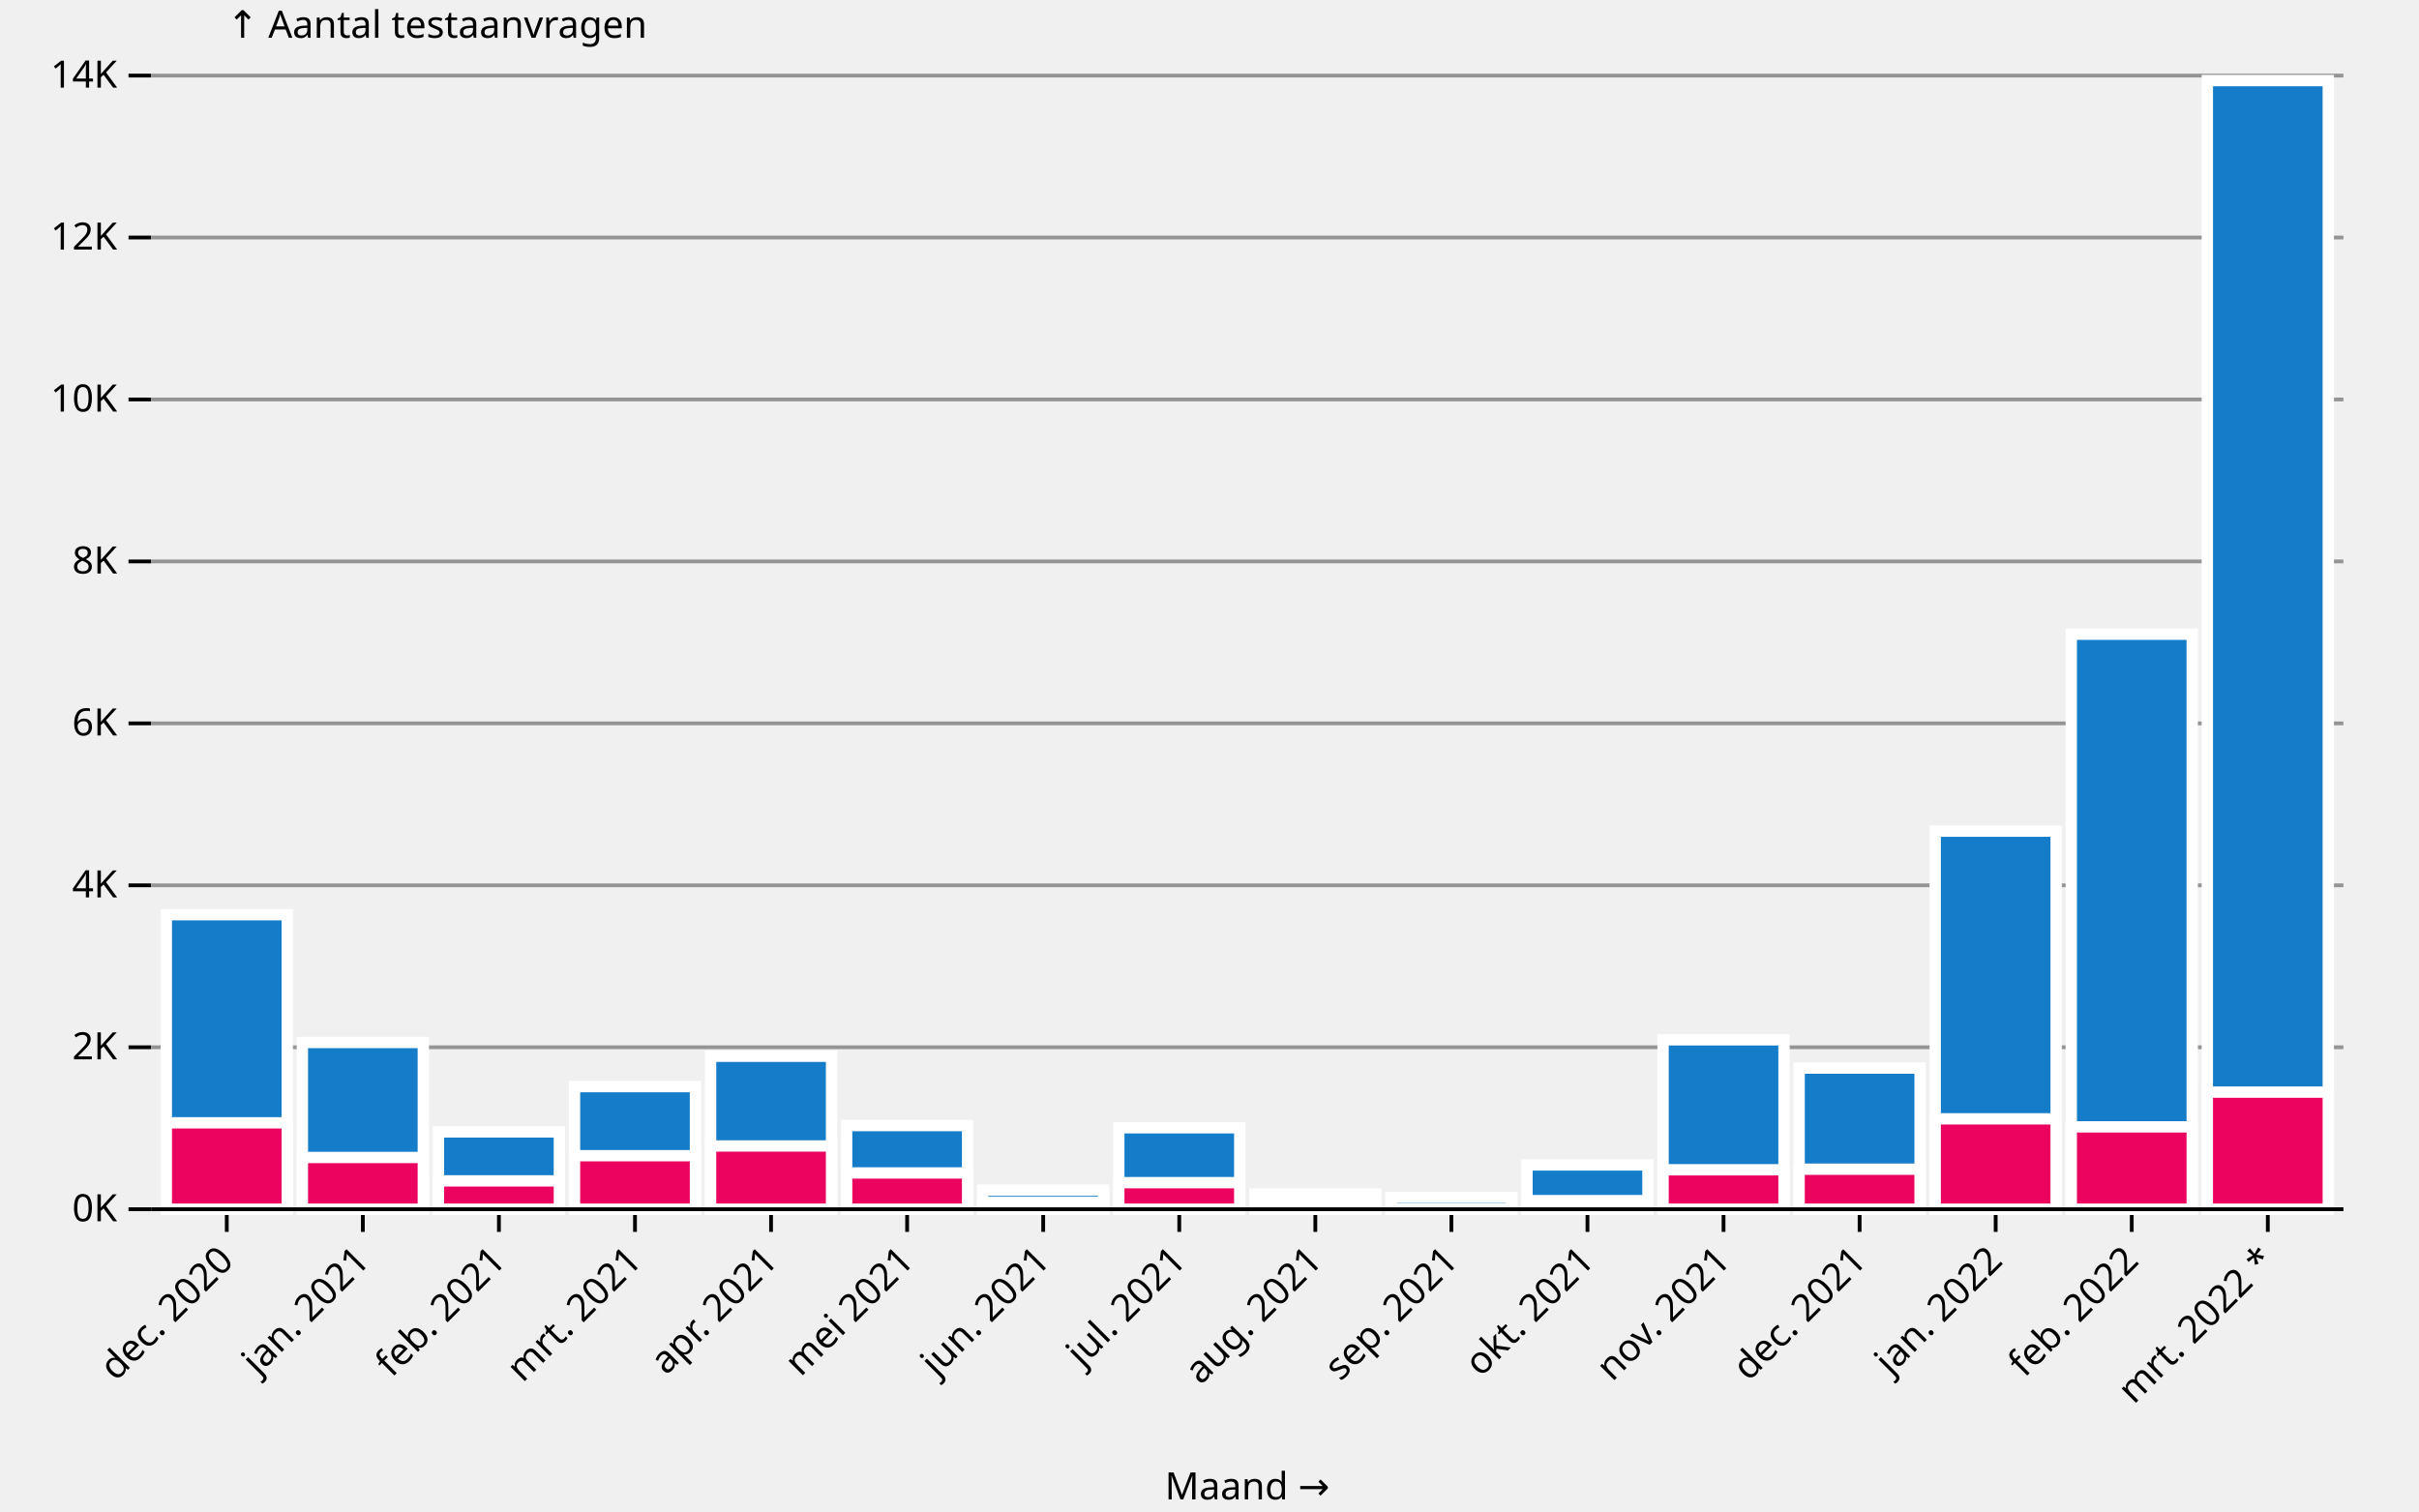
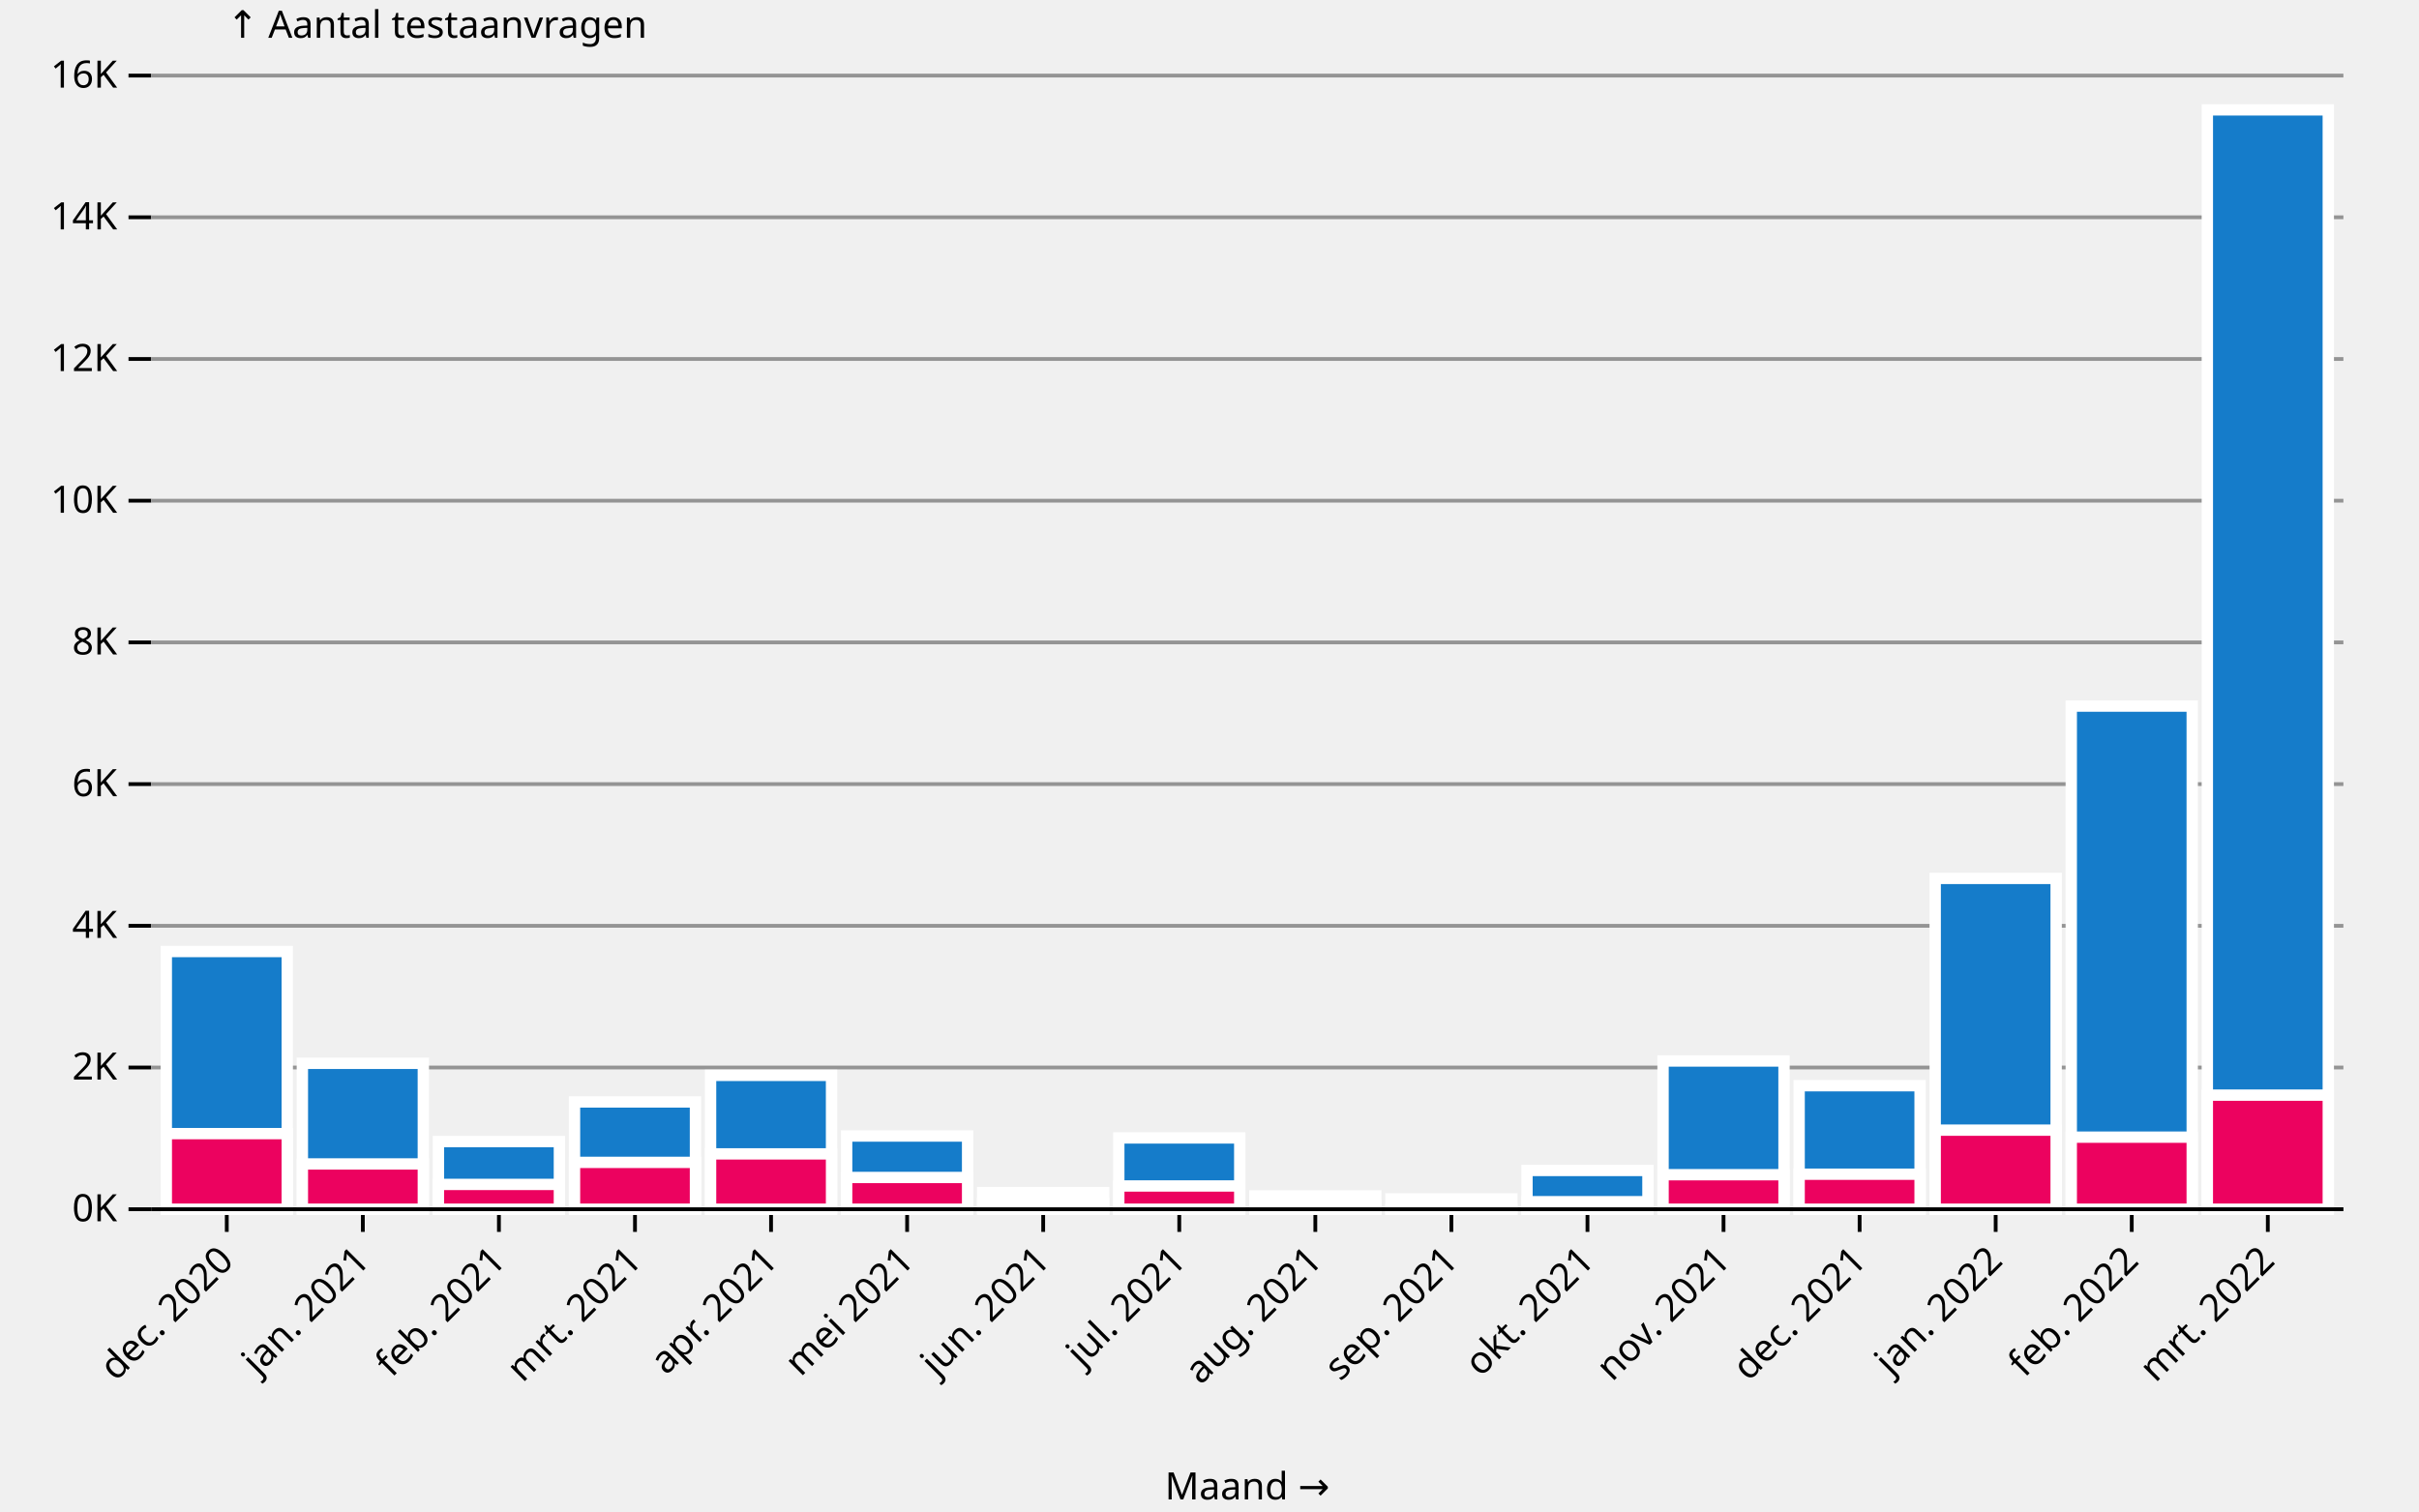
<svg xmlns="http://www.w3.org/2000/svg" class="plot-9e1b856ca2f26" fill="currentColor" font-family="system-ui, sans-serif" font-size="10" text-anchor="middle" width="640" height="400" viewBox="0 0 640 400">
  <style>
        line[stroke-opacity] {
            stroke-opacity: 1;
            stroke: #949494;
        }
</style>
  <style>
-         .plot-a37ba2e5f0785 {
+         .plot-b1a111019581d {
          display: block;
          background: white;
          height: auto;
          height: intrinsic;
          max-width: 100%;
        }
-         .plot-a37ba2e5f0785 text,
-         .plot-a37ba2e5f0785 tspan {
+         .plot-b1a111019581d text,
+         .plot-b1a111019581d tspan {
          white-space: pre;
        }
      </style>
  <g aria-label="y-axis" aria-description="↑ Aantal testaanvragen" transform="translate(40,0)" fill="none" text-anchor="end" font-variant="tabular-nums">
    <g class="tick" opacity="1" transform="translate(0,320)">
      <line stroke="currentColor" x2="-6" />
      <line stroke="currentColor" x2="580" stroke-opacity="0.1" />
      <text fill="currentColor" x="-9" dy="0.32em">0K</text>
    </g>
-     <g class="tick" opacity="1" transform="translate(0,277.1429)">
+     <g class="tick" opacity="1" transform="translate(0,282.5)">
      <line stroke="currentColor" x2="-6" />
      <line stroke="currentColor" x2="580" stroke-opacity="0.1" />
      <text fill="currentColor" x="-9" dy="0.32em">2K</text>
    </g>
-     <g class="tick" opacity="1" transform="translate(0,234.2857)">
+     <g class="tick" opacity="1" transform="translate(0,245)">
      <line stroke="currentColor" x2="-6" />
      <line stroke="currentColor" x2="580" stroke-opacity="0.1" />
      <text fill="currentColor" x="-9" dy="0.32em">4K</text>
    </g>
-     <g class="tick" opacity="1" transform="translate(0,191.4286)">
+     <g class="tick" opacity="1" transform="translate(0,207.5)">
      <line stroke="currentColor" x2="-6" />
      <line stroke="currentColor" x2="580" stroke-opacity="0.1" />
      <text fill="currentColor" x="-9" dy="0.32em">6K</text>
    </g>
-     <g class="tick" opacity="1" transform="translate(0,148.5714)">
+     <g class="tick" opacity="1" transform="translate(0,170)">
      <line stroke="currentColor" x2="-6" />
      <line stroke="currentColor" x2="580" stroke-opacity="0.1" />
      <text fill="currentColor" x="-9" dy="0.32em">8K</text>
    </g>
-     <g class="tick" opacity="1" transform="translate(0,105.7143)">
+     <g class="tick" opacity="1" transform="translate(0,132.5)">
      <line stroke="currentColor" x2="-6" />
      <line stroke="currentColor" x2="580" stroke-opacity="0.1" />
      <text fill="currentColor" x="-9" dy="0.32em">10K</text>
    </g>
-     <g class="tick" opacity="1" transform="translate(0,62.85714)">
+     <g class="tick" opacity="1" transform="translate(0,95)">
      <line stroke="currentColor" x2="-6" />
      <line stroke="currentColor" x2="580" stroke-opacity="0.1" />
      <text fill="currentColor" x="-9" dy="0.32em">12K</text>
    </g>
+     <g class="tick" opacity="1" transform="translate(0,57.5)">
+       <line stroke="currentColor" x2="-6" />
+       <line stroke="currentColor" x2="580" stroke-opacity="0.1" />
+       <text fill="currentColor" x="-9" dy="0.32em">14K</text>
+     </g>
    <g class="tick" opacity="1" transform="translate(0,20)">
      <line stroke="currentColor" x2="-6" />
      <line stroke="currentColor" x2="580" stroke-opacity="0.1" />
-       <text fill="currentColor" x="-9" dy="0.32em">14K</text>
+       <text fill="currentColor" x="-9" dy="0.32em">16K</text>
    </g>
    <text fill="currentColor" transform="translate(20,20)" dy="-1em" text-anchor="start">↑ Aantal testaanvragen</text>
  </g>
  <g aria-label="x-axis" aria-description="Maand →" transform="translate(0,320)" fill="none" text-anchor="middle">
    <g class="tick" opacity="1" transform="translate(60,0)">
      <line stroke="currentColor" y2="6" />
      <text fill="currentColor" dy="0.32em" transform="translate(0, 11.82843) rotate(-45)" text-anchor="end">dec. 2020</text>
    </g>
    <g class="tick" opacity="1" transform="translate(96,0)">
      <line stroke="currentColor" y2="6" />
      <text fill="currentColor" dy="0.32em" transform="translate(0, 11.82843) rotate(-45)" text-anchor="end">jan. 2021</text>
    </g>
    <g class="tick" opacity="1" transform="translate(132,0)">
      <line stroke="currentColor" y2="6" />
      <text fill="currentColor" dy="0.32em" transform="translate(0, 11.82843) rotate(-45)" text-anchor="end">feb. 2021</text>
    </g>
    <g class="tick" opacity="1" transform="translate(168,0)">
      <line stroke="currentColor" y2="6" />
      <text fill="currentColor" dy="0.32em" transform="translate(0, 11.82843) rotate(-45)" text-anchor="end">mrt. 2021</text>
    </g>
    <g class="tick" opacity="1" transform="translate(204,0)">
      <line stroke="currentColor" y2="6" />
      <text fill="currentColor" dy="0.32em" transform="translate(0, 11.82843) rotate(-45)" text-anchor="end">apr. 2021</text>
    </g>
    <g class="tick" opacity="1" transform="translate(240,0)">
      <line stroke="currentColor" y2="6" />
      <text fill="currentColor" dy="0.32em" transform="translate(0, 11.82843) rotate(-45)" text-anchor="end">mei 2021</text>
    </g>
    <g class="tick" opacity="1" transform="translate(276,0)">
      <line stroke="currentColor" y2="6" />
      <text fill="currentColor" dy="0.32em" transform="translate(0, 11.82843) rotate(-45)" text-anchor="end">jun. 2021</text>
    </g>
    <g class="tick" opacity="1" transform="translate(312,0)">
      <line stroke="currentColor" y2="6" />
      <text fill="currentColor" dy="0.32em" transform="translate(0, 11.82843) rotate(-45)" text-anchor="end">jul. 2021</text>
    </g>
    <g class="tick" opacity="1" transform="translate(348,0)">
      <line stroke="currentColor" y2="6" />
      <text fill="currentColor" dy="0.32em" transform="translate(0, 11.82843) rotate(-45)" text-anchor="end">aug. 2021</text>
    </g>
    <g class="tick" opacity="1" transform="translate(384,0)">
      <line stroke="currentColor" y2="6" />
      <text fill="currentColor" dy="0.32em" transform="translate(0, 11.82843) rotate(-45)" text-anchor="end">sep. 2021</text>
    </g>
    <g class="tick" opacity="1" transform="translate(420,0)">
      <line stroke="currentColor" y2="6" />
      <text fill="currentColor" dy="0.32em" transform="translate(0, 11.82843) rotate(-45)" text-anchor="end">okt. 2021</text>
    </g>
    <g class="tick" opacity="1" transform="translate(456,0)">
      <line stroke="currentColor" y2="6" />
      <text fill="currentColor" dy="0.32em" transform="translate(0, 11.82843) rotate(-45)" text-anchor="end">nov. 2021</text>
    </g>
    <g class="tick" opacity="1" transform="translate(492,0)">
      <line stroke="currentColor" y2="6" />
      <text fill="currentColor" dy="0.32em" transform="translate(0, 11.82843) rotate(-45)" text-anchor="end">dec. 2021</text>
    </g>
    <g class="tick" opacity="1" transform="translate(528,0)">
      <line stroke="currentColor" y2="6" />
      <text fill="currentColor" dy="0.32em" transform="translate(0, 11.82843) rotate(-45)" text-anchor="end">jan. 2022</text>
    </g>
    <g class="tick" opacity="1" transform="translate(564,0)">
      <line stroke="currentColor" y2="6" />
      <text fill="currentColor" dy="0.32em" transform="translate(0, 11.82843) rotate(-45)" text-anchor="end">feb. 2022</text>
    </g>
    <g class="tick" opacity="1" transform="translate(600,0)">
      <line stroke="currentColor" y2="6" />
-       <text fill="currentColor" dy="0.32em" transform="translate(0, 11.82843) rotate(-45)" text-anchor="end">mrt. 2022 *</text>
+       <text fill="currentColor" dy="0.32em" transform="translate(0, 11.82843) rotate(-45)" text-anchor="end">mrt. 2022</text>
    </g>
    <text fill="currentColor" transform="translate(330,80)" dy="-0.32em" text-anchor="middle">Maand →</text>
  </g>
  <g aria-label="bar" fill="#157CCA" stroke="white" stroke-width="3">
-     <rect x="44" width="32" y="242.064" height="77.936" />
-     <rect x="80" width="32" y="275.879" height="44.121" />
-     <rect x="116" width="32" y="299.536" height="20.464" />
-     <rect x="152" width="32" y="287.557" height="32.443" />
-     <rect x="188" width="32" y="279.521" height="40.479" />
-     <rect x="224" width="32" y="297.864" height="22.136" />
-     <rect x="260" width="32" y="314.964" height="5.036" />
-     <rect x="296" width="32" y="298.443" height="21.557" />
-     <rect x="332" width="32" y="315.971" height="4.029" />
-     <rect x="368" width="32" y="316.871" height="3.129" />
-     <rect x="404" width="32" y="308.279" height="11.721" />
-     <rect x="440" width="32" y="275.171" height="44.829" />
-     <rect x="476" width="32" y="282.65" height="37.35" />
-     <rect x="512" width="32" y="219.95" height="100.05" />
-     <rect x="548" width="32" y="167.836" height="152.164" />
-     <rect x="584" width="32" y="21.329" height="298.671" />
+     <rect x="44" width="32" y="251.806" height="68.194" />
+     <rect x="80" width="32" y="281.394" height="38.606" />
+     <rect x="116" width="32" y="302.094" height="17.906" />
+     <rect x="152" width="32" y="291.613" height="28.387" />
+     <rect x="188" width="32" y="284.581" height="35.419" />
+     <rect x="224" width="32" y="300.631" height="19.369" />
+     <rect x="260" width="32" y="315.594" height="4.406" />
+     <rect x="296" width="32" y="301.137" height="18.863" />
+     <rect x="332" width="32" y="316.475" height="3.525" />
+     <rect x="368" width="32" y="317.262" height="2.738" />
+     <rect x="404" width="32" y="309.744" height="10.256" />
+     <rect x="440" width="32" y="280.775" height="39.225" />
+     <rect x="476" width="32" y="287.319" height="32.681" />
+     <rect x="512" width="32" y="232.456" height="87.544" />
+     <rect x="548" width="32" y="186.856" height="133.144" />
+     <rect x="584" width="32" y="29.075" height="290.925" />
  </g>
  <g aria-label="bar" fill="#ec025f" stroke="white" stroke-width="3">
-     <rect x="44" width="32" y="297.136" height="22.864" />
-     <rect x="80" width="32" y="306.307" height="13.693" />
-     <rect x="116" width="32" y="312.5" height="7.5" />
-     <rect x="152" width="32" y="305.836" height="14.164" />
-     <rect x="188" width="32" y="303.264" height="16.736" />
-     <rect x="224" width="32" y="310.4" height="9.6" />
-     <rect x="260" width="32" y="318.2" height="1.8" />
-     <rect x="296" width="32" y="312.971" height="7.029" />
-     <rect x="332" width="32" y="318.886" height="1.114" />
-     <rect x="368" width="32" y="319.936" height="0.064" />
-     <rect x="404" width="32" y="317.729" height="2.271" />
-     <rect x="440" width="32" y="309.564" height="10.436" />
-     <rect x="476" width="32" y="309.414" height="10.586" />
-     <rect x="512" width="32" y="296.086" height="23.914" />
-     <rect x="548" width="32" y="298.207" height="21.793" />
-     <rect x="584" width="32" y="289.014" height="30.986" />
+     <rect x="44" width="32" y="299.994" height="20.006" />
+     <rect x="80" width="32" y="308.019" height="11.981" />
+     <rect x="116" width="32" y="313.438" height="6.562" />
+     <rect x="152" width="32" y="307.606" height="12.394" />
+     <rect x="188" width="32" y="305.356" height="14.644" />
+     <rect x="224" width="32" y="311.6" height="8.4" />
+     <rect x="260" width="32" y="318.425" height="1.575" />
+     <rect x="296" width="32" y="313.85" height="6.15" />
+     <rect x="332" width="32" y="319.025" height="0.975" />
+     <rect x="368" width="32" y="319.944" height="0.056" />
+     <rect x="404" width="32" y="318.012" height="1.988" />
+     <rect x="440" width="32" y="310.869" height="9.131" />
+     <rect x="476" width="32" y="310.738" height="9.262" />
+     <rect x="512" width="32" y="299.075" height="20.925" />
+     <rect x="548" width="32" y="300.931" height="19.069" />
+     <rect x="584" width="32" y="289.812" height="30.188" />
  </g>
  <g aria-label="rule" stroke="currentColor">
    <line x1="40" x2="620" y1="320" y2="320" />
  </g>
</svg>
